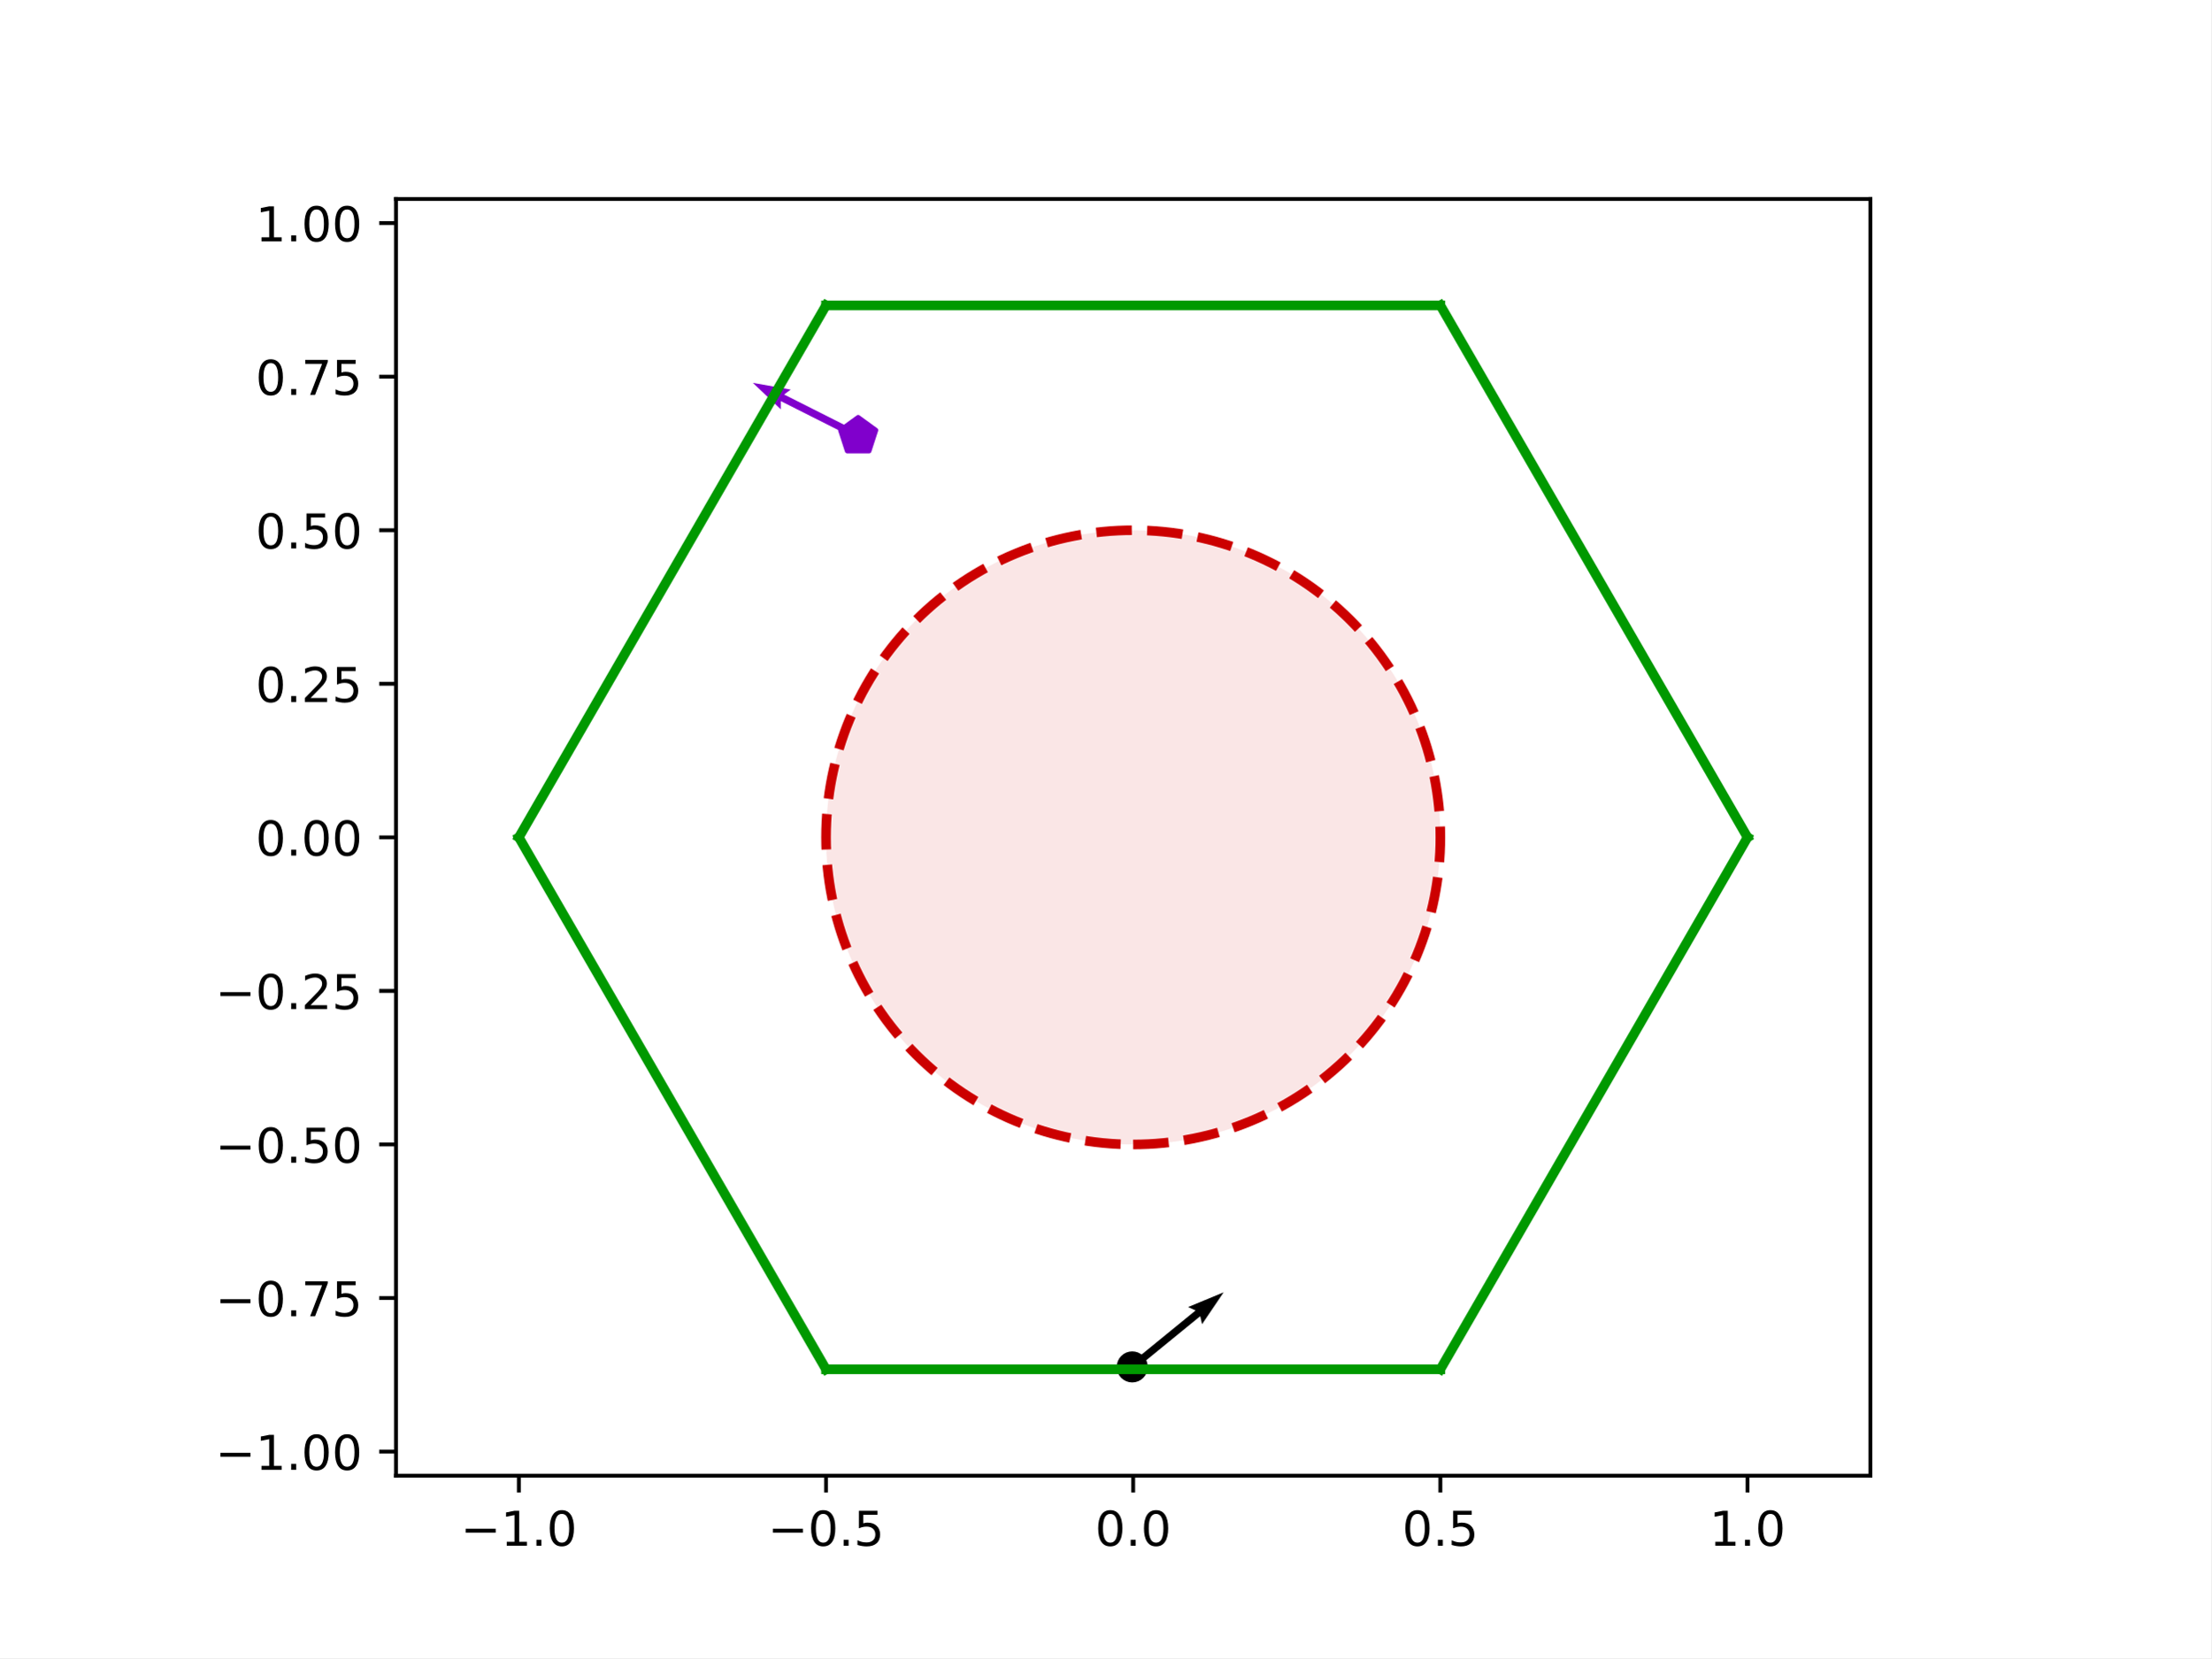
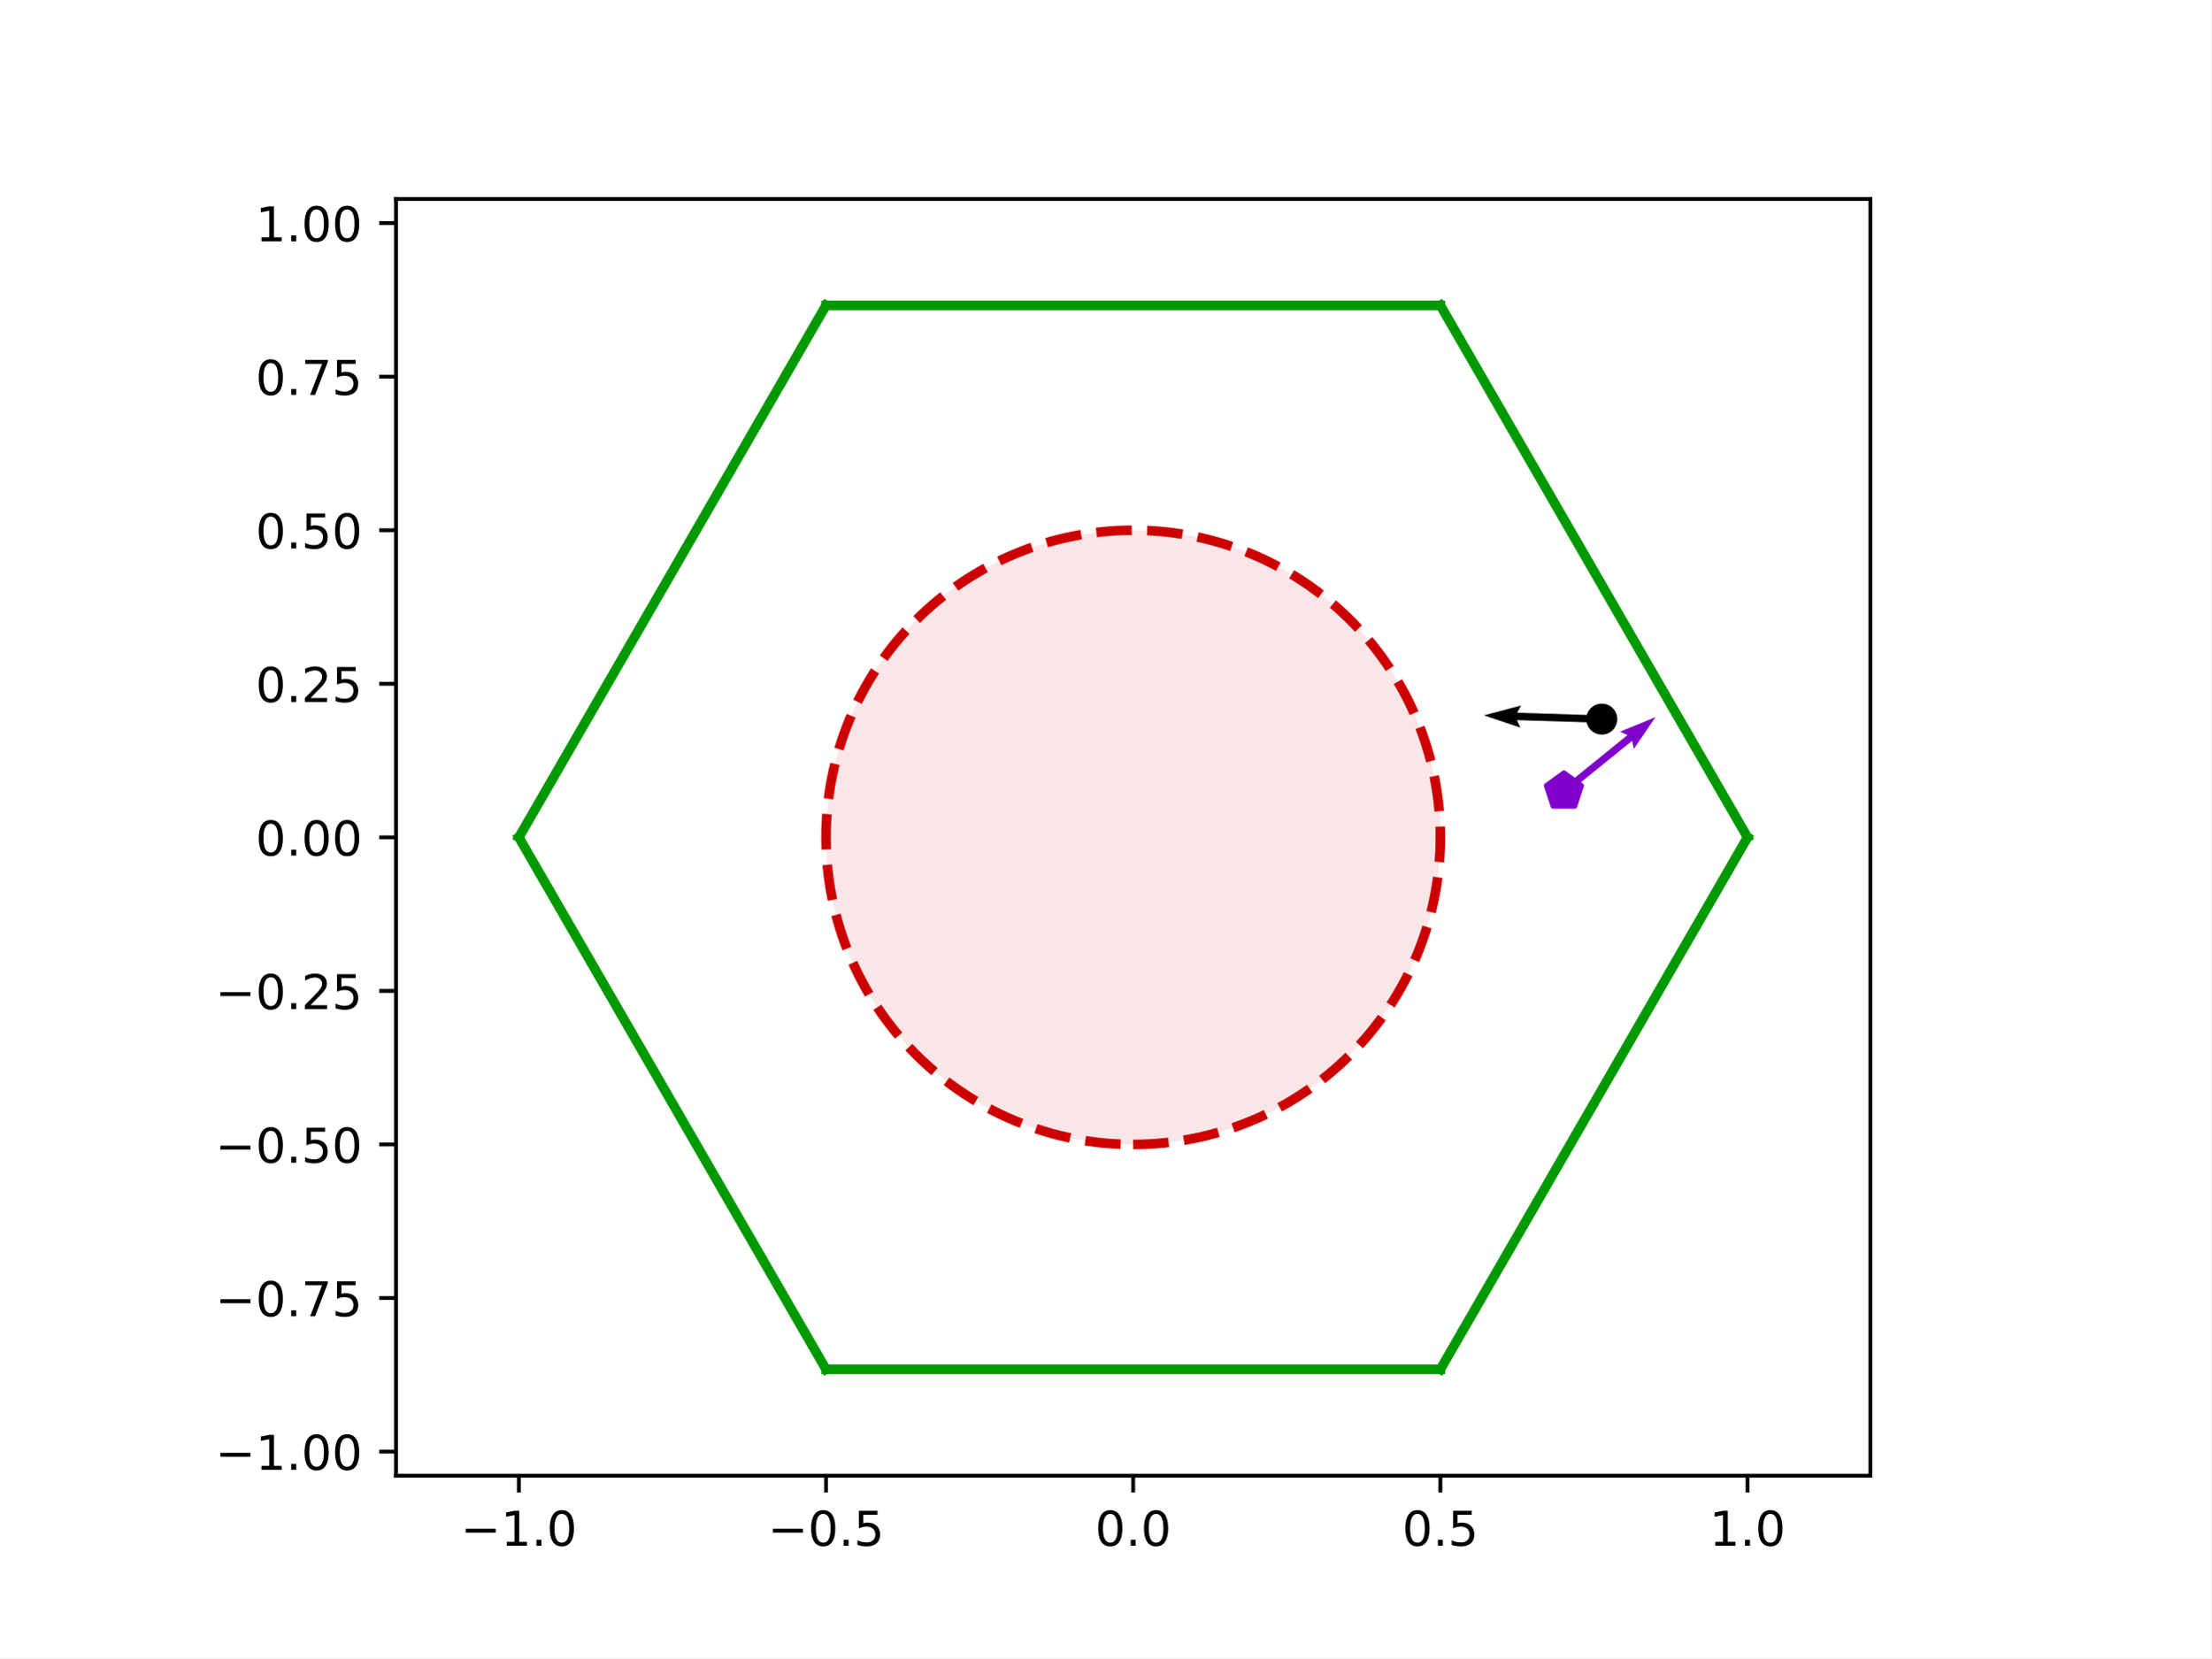
<svg xmlns="http://www.w3.org/2000/svg" xmlns:xlink="http://www.w3.org/1999/xlink" height="345.6pt" version="1.1" viewBox="0 0 460.8 345.6" width="460.8pt">
  <defs>
    <style type="text/css">
*{stroke-linecap:butt;stroke-linejoin:round;}
  </style>
  </defs>
  <g id="figure_1">
    <g id="patch_1">
      <path d="M 0 345.6  L 460.8 345.6  L 460.8 0  L 0 0  z " style="fill:#ffffff;" />
    </g>
    <g id="axes_1">
      <g id="patch_2">
        <path d="M 82.52 307.584  L 389.8 307.584  L 389.8 41.472  L 82.52 41.472  z " style="fill:#ffffff;" />
      </g>
      <g id="PathCollection_1">
        <defs>
-           <path d="M 0 2.739  C 0.726 2.739 1.423 2.45 1.936 1.936  C 2.45 1.423 2.739 0.726 2.739 0  C 2.739 -0.726 2.45 -1.423 1.936 -1.936  C 1.423 -2.45 0.726 -2.739 0 -2.739  C -0.726 -2.739 -1.423 -2.45 -1.936 -1.936  C -2.45 -1.423 -2.739 -0.726 -2.739 0  C -2.739 0.726 -2.45 1.423 -1.936 1.936  C -1.423 2.45 -0.726 2.739 0 2.739  z " id="mc130830f08" style="stroke:#000000;" />
+           <path d="M 0 2.739  C 0.726 2.739 1.423 2.45 1.936 1.936  C 2.45 1.423 2.739 0.726 2.739 0  C 2.739 -0.726 2.45 -1.423 1.936 -1.936  C 1.423 -2.45 0.726 -2.739 0 -2.739  C -0.726 -2.739 -1.423 -2.45 -1.936 -1.936  C -2.45 -1.423 -2.739 -0.726 -2.739 0  C -2.739 0.726 -2.45 1.423 -1.936 1.936  C -1.423 2.45 -0.726 2.739 0 2.739  z " id="m83deed8836" style="stroke:#000000;" />
        </defs>
-         <g clip-path="url(#pabee1a208c)">
-           <use style="stroke:#000000;" x="235.962" xlink:href="#mc130830f08" y="284.909" />
+         <g clip-path="url(#pf049ee2412)">
+           <use style="stroke:#000000;" x="333.82" xlink:href="#m83deed8836" y="149.883" />
        </g>
      </g>
      <g id="Quiver_1">
-         <path clip-path="url(#pabee1a208c)" d="M 235.476 284.314  L 249.164 273.142  L 247.597 272.437  L 255.006 269.365  L 250.512 276.008  L 250.135 274.332  L 236.448 285.505  L 235.476 284.314  " />
+         <path clip-path="url(#pf049ee2412)" d="M 333.796 150.65  L 316.136 150.094  L 316.856 151.654  L 309.25 149.108  L 317.001 147.047  L 316.185 148.558  L 333.845 149.115  L 333.796 150.65  " />
      </g>
      <g id="PathCollection_2">
        <defs>
-           <path d="M 0 -3.873  L -3.683 -1.197  L -2.276 3.133  L 2.276 3.133  L 3.683 -1.197  z " id="mae9c0e97ed" style="stroke:#8000cc;" />
+           <path d="M 0 -3.873  L -3.683 -1.197  L -2.276 3.133  L 2.276 3.133  L 3.683 -1.197  z " id="m20000add45" style="stroke:#8000cc;" />
        </defs>
-         <g clip-path="url(#pabee1a208c)">
-           <use style="fill:#8000cc;stroke:#8000cc;" x="178.84" xlink:href="#mae9c0e97ed" y="90.861" />
+         <g clip-path="url(#pf049ee2412)">
+           <use style="fill:#8000cc;stroke:#8000cc;" x="325.927" xlink:href="#m20000add45" y="164.932" />
        </g>
      </g>
      <g id="Quiver_2">
-         <path clip-path="url(#pabee1a208c)" d="M 178.494 91.547  L 162.716 83.594  L 162.711 85.312  L 156.888 79.796  L 164.785 81.196  L 163.408 82.222  L 179.185 90.175  L 178.494 91.547  " style="fill:#8000cc;" />
+         <path clip-path="url(#pf049ee2412)" d="M 325.443 164.335  L 339.172 153.213  L 337.608 152.503  L 345.028 149.457  L 340.509 156.084  L 340.139 154.407  L 326.411 165.529  L 325.443 164.335  " style="fill:#8000cc;" />
      </g>
      <g id="patch_3">
-         <path clip-path="url(#pabee1a208c)" d="M 236.16 238.545  C 253.137 238.545 269.422 231.799 281.427 219.795  C 293.431 207.79 300.177 191.505 300.177 174.528  C 300.177 157.551 293.431 141.266 281.427 129.261  C 269.422 117.257 253.137 110.511 236.16 110.511  C 219.183 110.511 202.898 117.257 190.893 129.261  C 178.889 141.266 172.143 157.551 172.143 174.528  C 172.143 191.505 178.889 207.79 190.893 219.795  C 202.898 231.799 219.183 238.545 236.16 238.545  z " style="fill:#cc0000;fill-opacity:0.1;stroke:#cc0000;stroke-dasharray:7.4,3.2;stroke-dashoffset:0;stroke-linejoin:miter;stroke-width:2;" />
+         <path clip-path="url(#pf049ee2412)" d="M 236.16 238.545  C 253.137 238.545 269.422 231.799 281.427 219.795  C 293.431 207.79 300.177 191.505 300.177 174.528  C 300.177 157.551 293.431 141.266 281.427 129.261  C 269.422 117.257 253.137 110.511 236.16 110.511  C 219.183 110.511 202.898 117.257 190.893 129.261  C 178.889 141.266 172.143 157.551 172.143 174.528  C 172.143 191.505 178.889 207.79 190.893 219.795  C 202.898 231.799 219.183 238.545 236.16 238.545  z " style="fill:#cc0000;fill-opacity:0.1;stroke:#cc0000;stroke-dasharray:7.4,3.2;stroke-dashoffset:0;stroke-linejoin:miter;stroke-width:2;" />
      </g>
      <g id="matplotlib.axis_1">
        <g id="xtick_1">
          <g id="line2d_1">
            <defs>
-               <path d="M 0 0  L 0 3.5  " id="m0974518ab1" style="stroke:#000000;stroke-width:0.8;" />
-             </defs>
-             <g>
-               <use style="stroke:#000000;stroke-width:0.8;" x="108.127" xlink:href="#m0974518ab1" y="307.584" />
+               <path d="M 0 0  L 0 3.5  " id="mdc3894dad5" style="stroke:#000000;stroke-width:0.8;" />
+             </defs>
+             <g>
+               <use style="stroke:#000000;stroke-width:0.8;" x="108.127" xlink:href="#mdc3894dad5" y="307.584" />
            </g>
          </g>
          <g id="text_1">
            <defs>
              <path d="M 10.594 35.5  L 73.188 35.5  L 73.188 27.203  L 10.594 27.203  z " id="DejaVuSans-2212" />
              <path d="M 12.406 8.297  L 28.516 8.297  L 28.516 63.922  L 10.984 60.406  L 10.984 69.391  L 28.422 72.906  L 38.281 72.906  L 38.281 8.297  L 54.391 8.297  L 54.391 0  L 12.406 0  z " id="DejaVuSans-31" />
              <path d="M 10.688 12.406  L 21 12.406  L 21 0  L 10.688 0  z " id="DejaVuSans-2e" />
              <path d="M 31.781 66.406  Q 24.172 66.406 20.328 58.906  Q 16.5 51.422 16.5 36.375  Q 16.5 21.391 20.328 13.891  Q 24.172 6.391 31.781 6.391  Q 39.453 6.391 43.281 13.891  Q 47.125 21.391 47.125 36.375  Q 47.125 51.422 43.281 58.906  Q 39.453 66.406 31.781 66.406  z M 31.781 74.219  Q 44.047 74.219 50.516 64.516  Q 56.984 54.828 56.984 36.375  Q 56.984 17.969 50.516 8.266  Q 44.047 -1.422 31.781 -1.422  Q 19.531 -1.422 13.062 8.266  Q 6.594 17.969 6.594 36.375  Q 6.594 54.828 13.062 64.516  Q 19.531 74.219 31.781 74.219  z " id="DejaVuSans-30" />
            </defs>
            <g transform="translate(95.9854 322.1824)scale(0.1 -0.1)">
              <use xlink:href="#DejaVuSans-2212" />
              <use x="83.789" xlink:href="#DejaVuSans-31" />
              <use x="147.412" xlink:href="#DejaVuSans-2e" />
              <use x="179.199" xlink:href="#DejaVuSans-30" />
            </g>
          </g>
        </g>
        <g id="xtick_2">
          <g id="line2d_2">
            <g>
-               <use style="stroke:#000000;stroke-width:0.8;" x="172.143" xlink:href="#m0974518ab1" y="307.584" />
+               <use style="stroke:#000000;stroke-width:0.8;" x="172.143" xlink:href="#mdc3894dad5" y="307.584" />
            </g>
          </g>
          <g id="text_2">
            <defs>
              <path d="M 10.797 72.906  L 49.516 72.906  L 49.516 64.594  L 19.828 64.594  L 19.828 46.734  Q 21.969 47.469 24.109 47.828  Q 26.266 48.188 28.422 48.188  Q 40.625 48.188 47.75 41.5  Q 54.891 34.812 54.891 23.391  Q 54.891 11.625 47.562 5.094  Q 40.234 -1.422 26.906 -1.422  Q 22.312 -1.422 17.547 -0.641  Q 12.797 0.141 7.719 1.703  L 7.719 11.625  Q 12.109 9.234 16.797 8.062  Q 21.484 6.891 26.703 6.891  Q 35.156 6.891 40.078 11.328  Q 45.016 15.766 45.016 23.391  Q 45.016 31 40.078 35.438  Q 35.156 39.891 26.703 39.891  Q 22.75 39.891 18.812 39.016  Q 14.891 38.141 10.797 36.281  z " id="DejaVuSans-35" />
            </defs>
            <g transform="translate(160.002 322.1824)scale(0.1 -0.1)">
              <use xlink:href="#DejaVuSans-2212" />
              <use x="83.789" xlink:href="#DejaVuSans-30" />
              <use x="147.412" xlink:href="#DejaVuSans-2e" />
              <use x="179.199" xlink:href="#DejaVuSans-35" />
            </g>
          </g>
        </g>
        <g id="xtick_3">
          <g id="line2d_3">
            <g>
-               <use style="stroke:#000000;stroke-width:0.8;" x="236.16" xlink:href="#m0974518ab1" y="307.584" />
+               <use style="stroke:#000000;stroke-width:0.8;" x="236.16" xlink:href="#mdc3894dad5" y="307.584" />
            </g>
          </g>
          <g id="text_3">
            <g transform="translate(228.2084 322.1824)scale(0.1 -0.1)">
              <use xlink:href="#DejaVuSans-30" />
              <use x="63.623" xlink:href="#DejaVuSans-2e" />
              <use x="95.41" xlink:href="#DejaVuSans-30" />
            </g>
          </g>
        </g>
        <g id="xtick_4">
          <g id="line2d_4">
            <g>
-               <use style="stroke:#000000;stroke-width:0.8;" x="300.177" xlink:href="#m0974518ab1" y="307.584" />
+               <use style="stroke:#000000;stroke-width:0.8;" x="300.177" xlink:href="#mdc3894dad5" y="307.584" />
            </g>
          </g>
          <g id="text_4">
            <g transform="translate(292.225 322.1824)scale(0.1 -0.1)">
              <use xlink:href="#DejaVuSans-30" />
              <use x="63.623" xlink:href="#DejaVuSans-2e" />
              <use x="95.41" xlink:href="#DejaVuSans-35" />
            </g>
          </g>
        </g>
        <g id="xtick_5">
          <g id="line2d_5">
            <g>
-               <use style="stroke:#000000;stroke-width:0.8;" x="364.193" xlink:href="#m0974518ab1" y="307.584" />
+               <use style="stroke:#000000;stroke-width:0.8;" x="364.193" xlink:href="#mdc3894dad5" y="307.584" />
            </g>
          </g>
          <g id="text_5">
            <g transform="translate(356.2416 322.1824)scale(0.1 -0.1)">
              <use xlink:href="#DejaVuSans-31" />
              <use x="63.623" xlink:href="#DejaVuSans-2e" />
              <use x="95.41" xlink:href="#DejaVuSans-30" />
            </g>
          </g>
        </g>
      </g>
      <g id="matplotlib.axis_2">
        <g id="ytick_1">
          <g id="line2d_6">
            <defs>
-               <path d="M 0 0  L -3.5 0  " id="m474dac369a" style="stroke:#000000;stroke-width:0.8;" />
-             </defs>
-             <g>
-               <use style="stroke:#000000;stroke-width:0.8;" x="82.52" xlink:href="#m474dac369a" y="302.561" />
+               <path d="M 0 0  L -3.5 0  " id="mc24ce60bdf" style="stroke:#000000;stroke-width:0.8;" />
+             </defs>
+             <g>
+               <use style="stroke:#000000;stroke-width:0.8;" x="82.52" xlink:href="#mc24ce60bdf" y="302.561" />
            </g>
          </g>
          <g id="text_6">
            <g transform="translate(44.87485 306.3604)scale(0.1 -0.1)">
              <use xlink:href="#DejaVuSans-2212" />
              <use x="83.789" xlink:href="#DejaVuSans-31" />
              <use x="147.412" xlink:href="#DejaVuSans-2e" />
              <use x="179.199" xlink:href="#DejaVuSans-30" />
              <use x="242.822" xlink:href="#DejaVuSans-30" />
            </g>
          </g>
        </g>
        <g id="ytick_2">
          <g id="line2d_7">
            <g>
-               <use style="stroke:#000000;stroke-width:0.8;" x="82.52" xlink:href="#m474dac369a" y="270.553" />
+               <use style="stroke:#000000;stroke-width:0.8;" x="82.52" xlink:href="#mc24ce60bdf" y="270.553" />
            </g>
          </g>
          <g id="text_7">
            <defs>
              <path d="M 8.203 72.906  L 55.078 72.906  L 55.078 68.703  L 28.609 0  L 18.312 0  L 43.219 64.594  L 8.203 64.594  z " id="DejaVuSans-37" />
            </defs>
            <g transform="translate(44.87485 274.3521)scale(0.1 -0.1)">
              <use xlink:href="#DejaVuSans-2212" />
              <use x="83.789" xlink:href="#DejaVuSans-30" />
              <use x="147.412" xlink:href="#DejaVuSans-2e" />
              <use x="179.199" xlink:href="#DejaVuSans-37" />
              <use x="242.822" xlink:href="#DejaVuSans-35" />
            </g>
          </g>
        </g>
        <g id="ytick_3">
          <g id="line2d_8">
            <g>
-               <use style="stroke:#000000;stroke-width:0.8;" x="82.52" xlink:href="#m474dac369a" y="238.545" />
+               <use style="stroke:#000000;stroke-width:0.8;" x="82.52" xlink:href="#mc24ce60bdf" y="238.545" />
            </g>
          </g>
          <g id="text_8">
            <g transform="translate(44.87485 242.3438)scale(0.1 -0.1)">
              <use xlink:href="#DejaVuSans-2212" />
              <use x="83.789" xlink:href="#DejaVuSans-30" />
              <use x="147.412" xlink:href="#DejaVuSans-2e" />
              <use x="179.199" xlink:href="#DejaVuSans-35" />
              <use x="242.822" xlink:href="#DejaVuSans-30" />
            </g>
          </g>
        </g>
        <g id="ytick_4">
          <g id="line2d_9">
            <g>
-               <use style="stroke:#000000;stroke-width:0.8;" x="82.52" xlink:href="#m474dac369a" y="206.536" />
+               <use style="stroke:#000000;stroke-width:0.8;" x="82.52" xlink:href="#mc24ce60bdf" y="206.536" />
            </g>
          </g>
          <g id="text_9">
            <defs>
              <path d="M 19.188 8.297  L 53.609 8.297  L 53.609 0  L 7.328 0  L 7.328 8.297  Q 12.938 14.109 22.625 23.891  Q 32.328 33.688 34.812 36.531  Q 39.547 41.844 41.422 45.531  Q 43.312 49.219 43.312 52.781  Q 43.312 58.594 39.234 62.25  Q 35.156 65.922 28.609 65.922  Q 23.969 65.922 18.812 64.312  Q 13.672 62.703 7.812 59.422  L 7.812 69.391  Q 13.766 71.781 18.938 73  Q 24.125 74.219 28.422 74.219  Q 39.75 74.219 46.484 68.547  Q 53.219 62.891 53.219 53.422  Q 53.219 48.922 51.531 44.891  Q 49.859 40.875 45.406 35.406  Q 44.188 33.984 37.641 27.219  Q 31.109 20.453 19.188 8.297  z " id="DejaVuSans-32" />
            </defs>
            <g transform="translate(44.87485 210.3355)scale(0.1 -0.1)">
              <use xlink:href="#DejaVuSans-2212" />
              <use x="83.789" xlink:href="#DejaVuSans-30" />
              <use x="147.412" xlink:href="#DejaVuSans-2e" />
              <use x="179.199" xlink:href="#DejaVuSans-32" />
              <use x="242.822" xlink:href="#DejaVuSans-35" />
            </g>
          </g>
        </g>
        <g id="ytick_5">
          <g id="line2d_10">
            <g>
-               <use style="stroke:#000000;stroke-width:0.8;" x="82.52" xlink:href="#m474dac369a" y="174.528" />
+               <use style="stroke:#000000;stroke-width:0.8;" x="82.52" xlink:href="#mc24ce60bdf" y="174.528" />
            </g>
          </g>
          <g id="text_10">
            <g transform="translate(53.25454 178.3272)scale(0.1 -0.1)">
              <use xlink:href="#DejaVuSans-30" />
              <use x="63.623" xlink:href="#DejaVuSans-2e" />
              <use x="95.41" xlink:href="#DejaVuSans-30" />
              <use x="159.033" xlink:href="#DejaVuSans-30" />
            </g>
          </g>
        </g>
        <g id="ytick_6">
          <g id="line2d_11">
            <g>
-               <use style="stroke:#000000;stroke-width:0.8;" x="82.52" xlink:href="#m474dac369a" y="142.52" />
+               <use style="stroke:#000000;stroke-width:0.8;" x="82.52" xlink:href="#mc24ce60bdf" y="142.52" />
            </g>
          </g>
          <g id="text_11">
            <g transform="translate(53.25454 146.3189)scale(0.1 -0.1)">
              <use xlink:href="#DejaVuSans-30" />
              <use x="63.623" xlink:href="#DejaVuSans-2e" />
              <use x="95.41" xlink:href="#DejaVuSans-32" />
              <use x="159.033" xlink:href="#DejaVuSans-35" />
            </g>
          </g>
        </g>
        <g id="ytick_7">
          <g id="line2d_12">
            <g>
-               <use style="stroke:#000000;stroke-width:0.8;" x="82.52" xlink:href="#m474dac369a" y="110.511" />
+               <use style="stroke:#000000;stroke-width:0.8;" x="82.52" xlink:href="#mc24ce60bdf" y="110.511" />
            </g>
          </g>
          <g id="text_12">
            <g transform="translate(53.25454 114.3106)scale(0.1 -0.1)">
              <use xlink:href="#DejaVuSans-30" />
              <use x="63.623" xlink:href="#DejaVuSans-2e" />
              <use x="95.41" xlink:href="#DejaVuSans-35" />
              <use x="159.033" xlink:href="#DejaVuSans-30" />
            </g>
          </g>
        </g>
        <g id="ytick_8">
          <g id="line2d_13">
            <g>
-               <use style="stroke:#000000;stroke-width:0.8;" x="82.52" xlink:href="#m474dac369a" y="78.503" />
+               <use style="stroke:#000000;stroke-width:0.8;" x="82.52" xlink:href="#mc24ce60bdf" y="78.503" />
            </g>
          </g>
          <g id="text_13">
            <g transform="translate(53.25454 82.30232)scale(0.1 -0.1)">
              <use xlink:href="#DejaVuSans-30" />
              <use x="63.623" xlink:href="#DejaVuSans-2e" />
              <use x="95.41" xlink:href="#DejaVuSans-37" />
              <use x="159.033" xlink:href="#DejaVuSans-35" />
            </g>
          </g>
        </g>
        <g id="ytick_9">
          <g id="line2d_14">
            <g>
-               <use style="stroke:#000000;stroke-width:0.8;" x="82.52" xlink:href="#m474dac369a" y="46.495" />
+               <use style="stroke:#000000;stroke-width:0.8;" x="82.52" xlink:href="#mc24ce60bdf" y="46.495" />
            </g>
          </g>
          <g id="text_14">
            <g transform="translate(53.25454 50.29402)scale(0.1 -0.1)">
              <use xlink:href="#DejaVuSans-31" />
              <use x="63.623" xlink:href="#DejaVuSans-2e" />
              <use x="95.41" xlink:href="#DejaVuSans-30" />
              <use x="159.033" xlink:href="#DejaVuSans-30" />
            </g>
          </g>
        </g>
      </g>
      <g id="line2d_15">
-         <path clip-path="url(#pabee1a208c)" d="M 300.177 63.648  L 172.143 63.648  " style="fill:none;stroke:#009900;stroke-linecap:square;stroke-width:2;" />
+         <path clip-path="url(#pf049ee2412)" d="M 300.177 63.648  L 172.143 63.648  " style="fill:none;stroke:#009900;stroke-linecap:square;stroke-width:2;" />
      </g>
      <g id="line2d_16">
-         <path clip-path="url(#pabee1a208c)" d="M 172.143 63.648  L 108.127 174.528  " style="fill:none;stroke:#009900;stroke-linecap:square;stroke-width:2;" />
+         <path clip-path="url(#pf049ee2412)" d="M 172.143 63.648  L 108.127 174.528  " style="fill:none;stroke:#009900;stroke-linecap:square;stroke-width:2;" />
      </g>
      <g id="line2d_17">
-         <path clip-path="url(#pabee1a208c)" d="M 108.127 174.528  L 172.143 285.408  " style="fill:none;stroke:#009900;stroke-linecap:square;stroke-width:2;" />
+         <path clip-path="url(#pf049ee2412)" d="M 108.127 174.528  L 172.143 285.408  " style="fill:none;stroke:#009900;stroke-linecap:square;stroke-width:2;" />
      </g>
      <g id="line2d_18">
-         <path clip-path="url(#pabee1a208c)" d="M 172.143 285.408  L 300.177 285.408  " style="fill:none;stroke:#009900;stroke-linecap:square;stroke-width:2;" />
+         <path clip-path="url(#pf049ee2412)" d="M 172.143 285.408  L 300.177 285.408  " style="fill:none;stroke:#009900;stroke-linecap:square;stroke-width:2;" />
      </g>
      <g id="line2d_19">
-         <path clip-path="url(#pabee1a208c)" d="M 300.177 285.408  L 364.193 174.528  " style="fill:none;stroke:#009900;stroke-linecap:square;stroke-width:2;" />
+         <path clip-path="url(#pf049ee2412)" d="M 300.177 285.408  L 364.193 174.528  " style="fill:none;stroke:#009900;stroke-linecap:square;stroke-width:2;" />
      </g>
      <g id="line2d_20">
-         <path clip-path="url(#pabee1a208c)" d="M 364.193 174.528  L 300.177 63.648  " style="fill:none;stroke:#009900;stroke-linecap:square;stroke-width:2;" />
+         <path clip-path="url(#pf049ee2412)" d="M 364.193 174.528  L 300.177 63.648  " style="fill:none;stroke:#009900;stroke-linecap:square;stroke-width:2;" />
      </g>
      <g id="patch_4">
        <path d="M 82.52 307.584  L 82.52 41.472  " style="fill:none;stroke:#000000;stroke-linecap:square;stroke-linejoin:miter;stroke-width:0.8;" />
      </g>
      <g id="patch_5">
        <path d="M 389.8 307.584  L 389.8 41.472  " style="fill:none;stroke:#000000;stroke-linecap:square;stroke-linejoin:miter;stroke-width:0.8;" />
      </g>
      <g id="patch_6">
        <path d="M 82.52 307.584  L 389.8 307.584  " style="fill:none;stroke:#000000;stroke-linecap:square;stroke-linejoin:miter;stroke-width:0.8;" />
      </g>
      <g id="patch_7">
        <path d="M 82.52 41.472  L 389.8 41.472  " style="fill:none;stroke:#000000;stroke-linecap:square;stroke-linejoin:miter;stroke-width:0.8;" />
      </g>
    </g>
  </g>
  <defs>
-     <clipPath id="pabee1a208c">
+     <clipPath id="pf049ee2412">
      <rect height="266.112" width="307.28" x="82.52" y="41.472" />
    </clipPath>
  </defs>
</svg>
